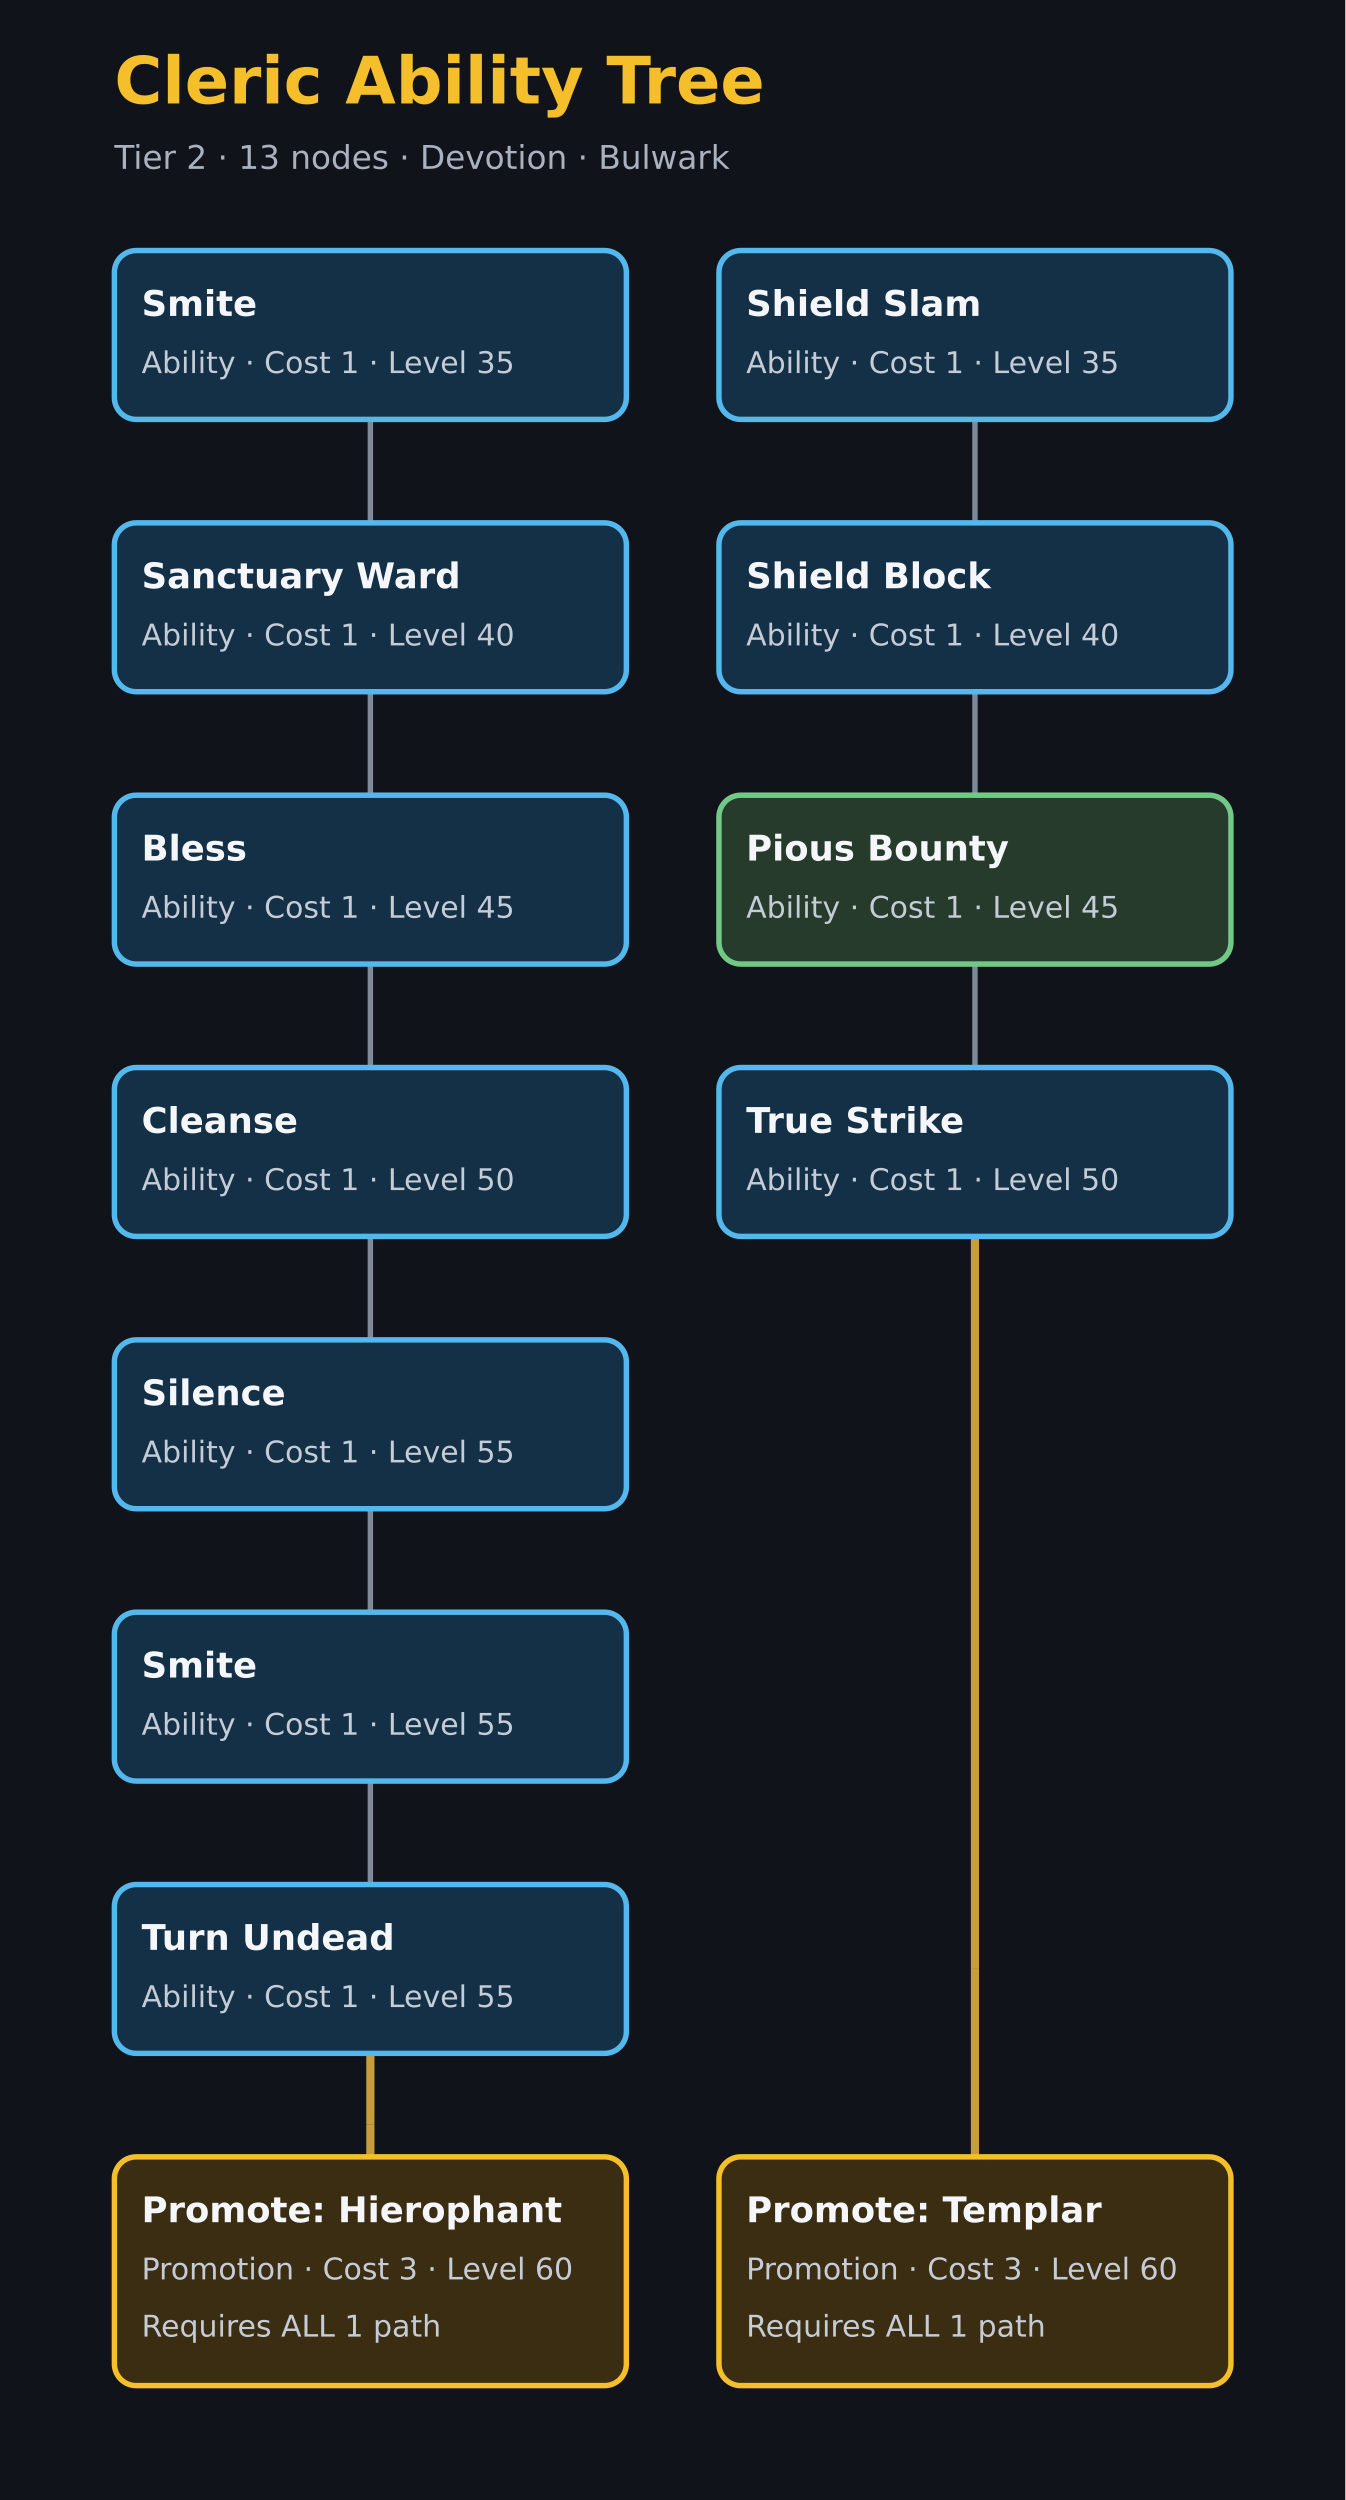
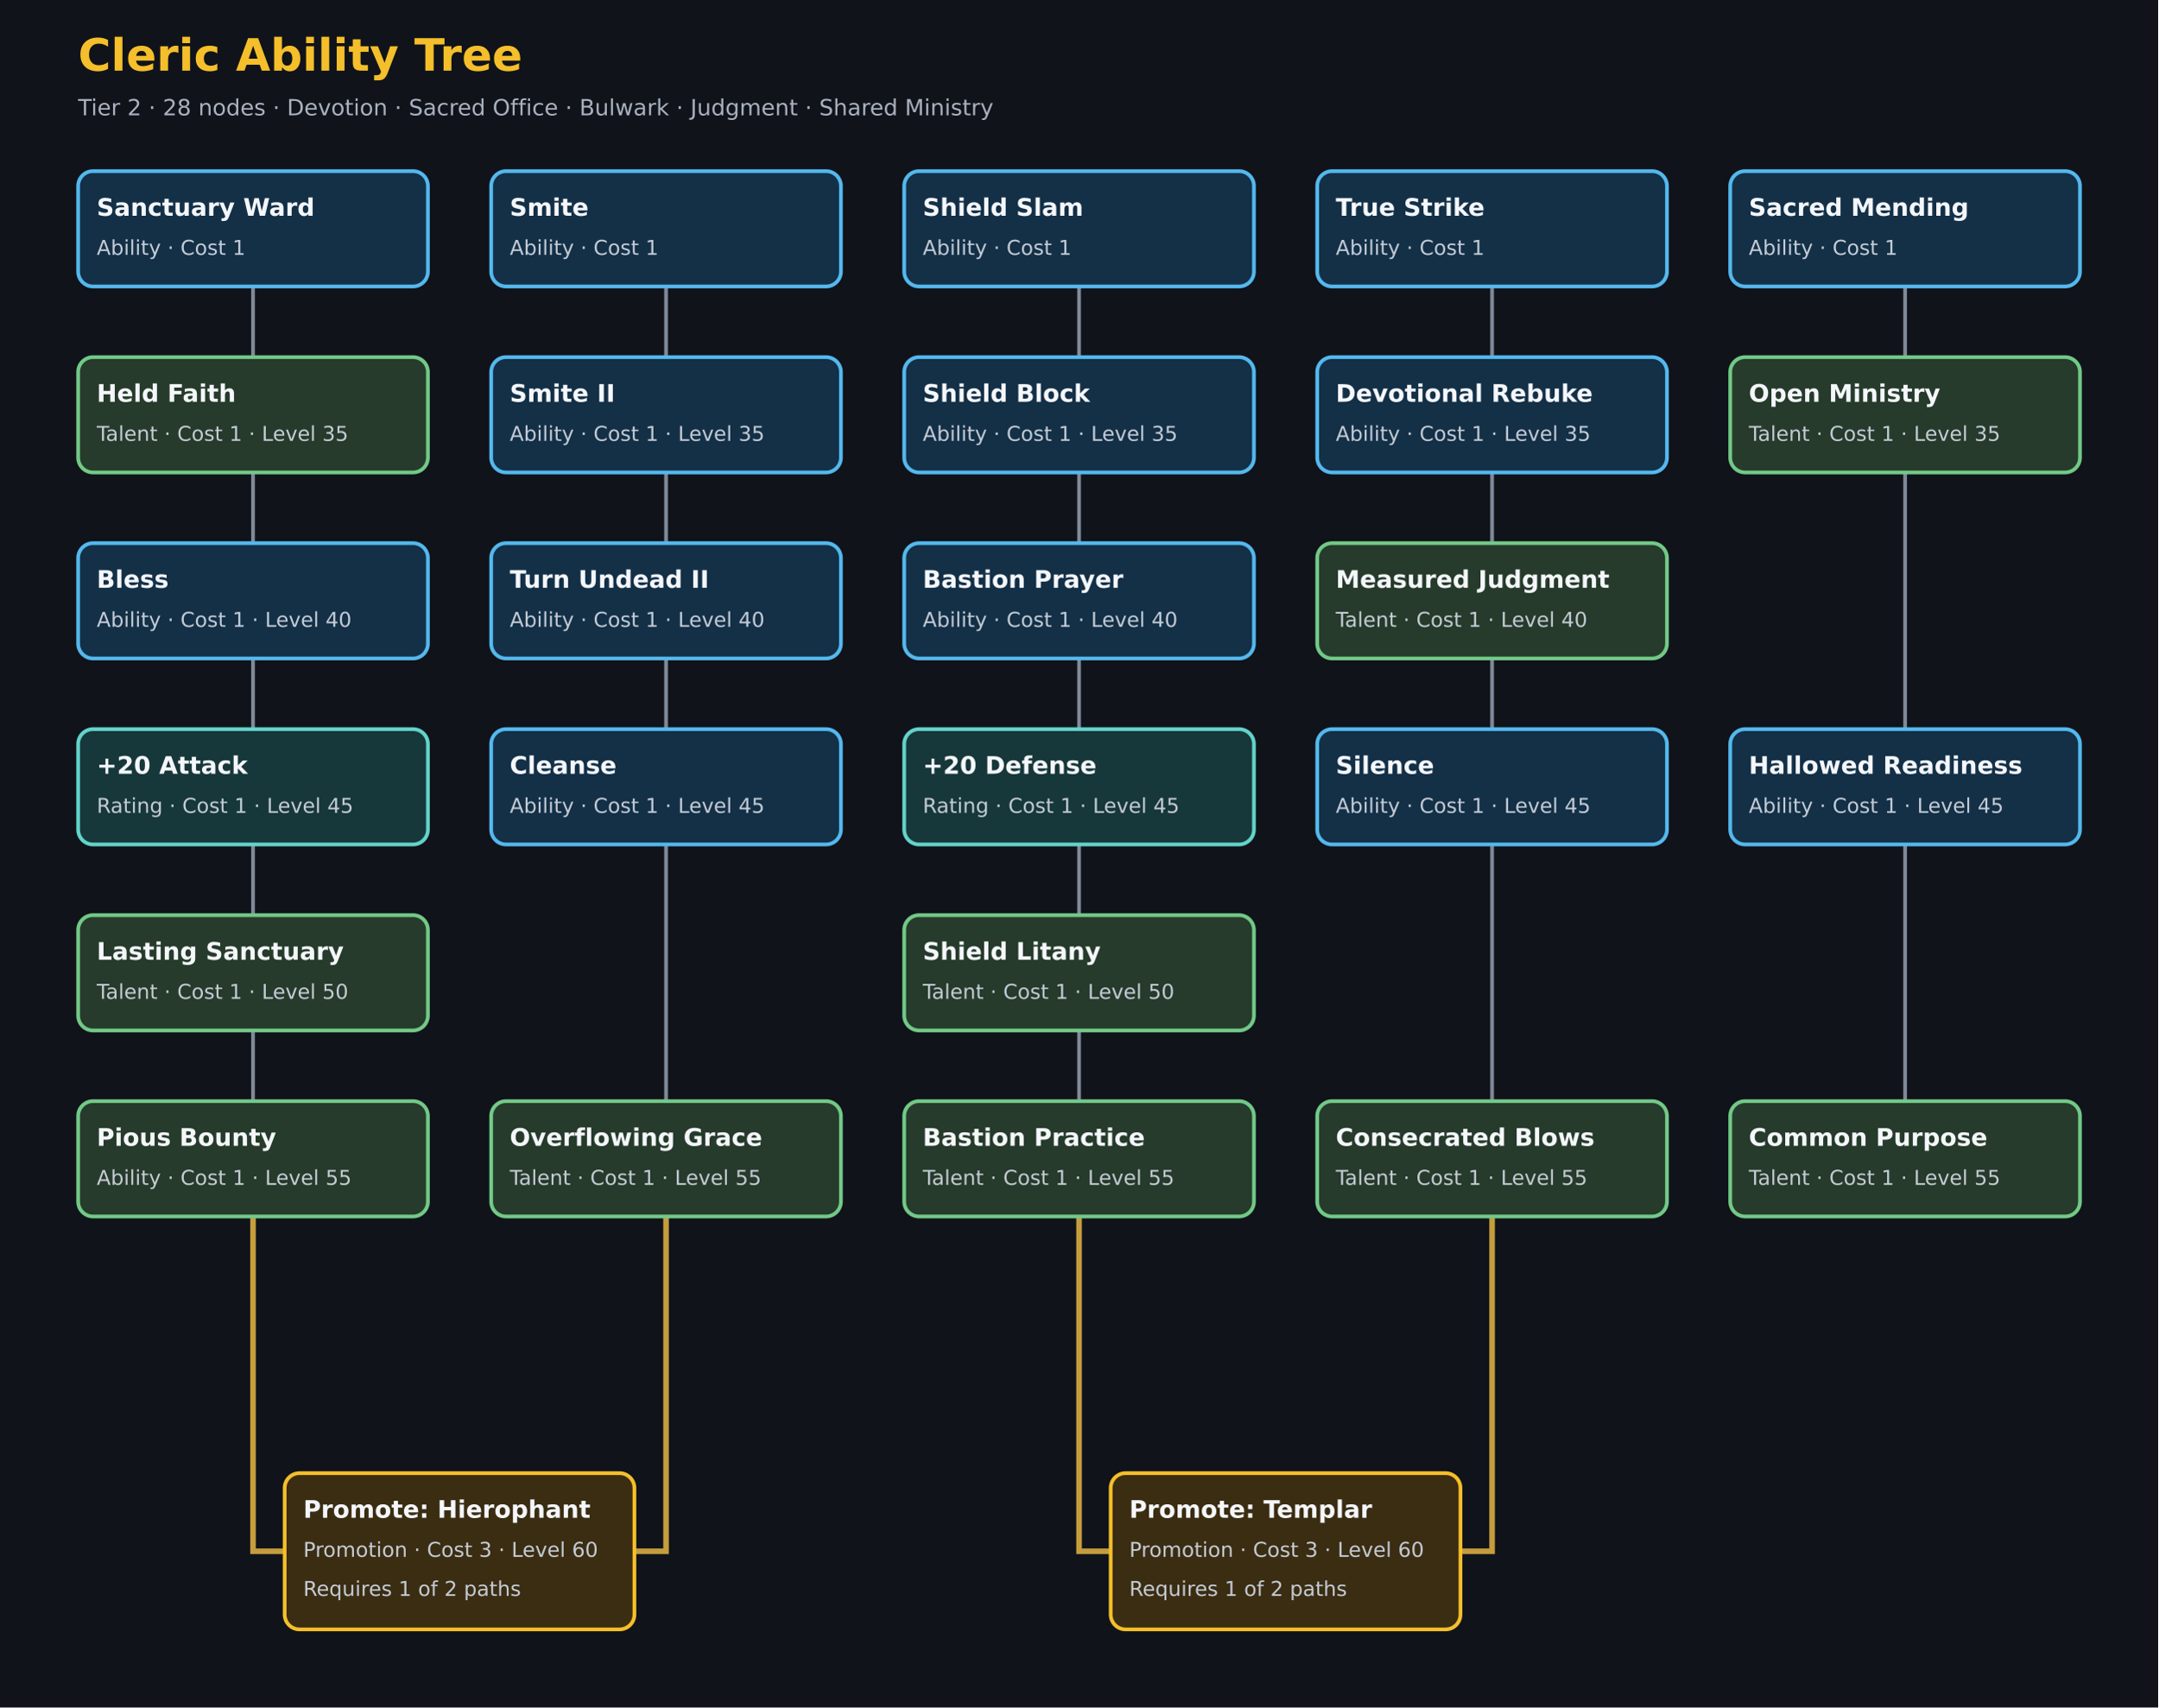
- <svg xmlns="http://www.w3.org/2000/svg" width="494" height="918" viewBox="0 0 494 918">
+ <svg xmlns="http://www.w3.org/2000/svg" width="1160" height="918" viewBox="0 0 1160 918">
  <style>
text{font-family:DejaVu Sans,Arial,sans-serif}
.title{fill:#f4bf2a;font-size:24px;font-weight:700}
.meta{fill:#aab2bf;font-size:12px}
.name{fill:#f4f6fa;font-size:13px;font-weight:700}
.detail{fill:#c5ccd6;font-size:11px}
.resource{fill:#e6bfdc;font-size:9px;font-weight:700}
.edge{fill:none;stroke:#7f8998;stroke-width:2}
.promotion-edge{fill:none;stroke:#c59d3d;stroke-width:3}
</style>
-   <rect width="494" height="918" fill="#10131a" />
+   <rect width="1160" height="918" fill="#10131a" />
  <text class="title" x="42" y="38">Cleric Ability Tree</text>
-   <text class="meta" x="42" y="62">Tier 2 · 13 nodes · Devotion · Bulwark</text>
+   <text class="meta" x="42" y="62">Tier 2 · 28 nodes · Devotion · Sacred Office · Bulwark · Judgment · Shared Ministry</text>
  <path class="edge" d="M 136.0 123.0 V 173.0 H 136.0 V 223.0" />
  <path class="edge" d="M 136.0 223.0 V 273.0 H 136.0 V 323.0" />
-   <path class="edge" d="M 358.0 123.0 V 173.0 H 358.0 V 223.0" />
  <path class="edge" d="M 136.0 323.0 V 373.0 H 136.0 V 423.0" />
  <path class="edge" d="M 136.0 423.0 V 473.0 H 136.0 V 523.0" />
  <path class="edge" d="M 136.0 523.0 V 573.0 H 136.0 V 623.0" />
-   <path class="edge" d="M 136.0 623.0 V 673.0 H 136.0 V 723.0" />
+   <path class="edge" d="M 358.0 123.0 V 173.0 H 358.0 V 223.0" />
  <path class="edge" d="M 358.0 223.0 V 273.0 H 358.0 V 323.0" />
  <path class="edge" d="M 358.0 323.0 V 373.0 H 358.0 V 423.0" />
-   <path class="promotion-edge" d="M 358.0 454.0 V 462.0 H 358.0 V 723.0 H 358.0" />
-   <path class="promotion-edge" d="M 358.0 723.0 V 792.0" />
-   <path class="promotion-edge" d="M 136.0 754.0 V 780.0 H 136.0" />
-   <path class="promotion-edge" d="M 136.0 780.0 V 792.0" />
+   <path class="edge" d="M 358.0 423.0 V 523.0 H 358.0 V 623.0" />
+   <path class="edge" d="M 580.0 123.0 V 173.0 H 580.0 V 223.0" />
+   <path class="edge" d="M 580.0 223.0 V 273.0 H 580.0 V 323.0" />
+   <path class="edge" d="M 580.0 323.0 V 373.0 H 580.0 V 423.0" />
+   <path class="edge" d="M 580.0 423.0 V 473.0 H 580.0 V 523.0" />
+   <path class="edge" d="M 580.0 523.0 V 573.0 H 580.0 V 623.0" />
+   <path class="edge" d="M 802.0 123.0 V 173.0 H 802.0 V 223.0" />
+   <path class="edge" d="M 802.0 223.0 V 273.0 H 802.0 V 323.0" />
+   <path class="edge" d="M 802.0 323.0 V 373.0 H 802.0 V 423.0" />
+   <path class="edge" d="M 802.0 423.0 V 523.0 H 802.0 V 623.0" />
+   <path class="edge" d="M 1024.0 123.0 V 173.0 H 1024.0 V 223.0" />
+   <path class="edge" d="M 1024.0 223.0 V 323.0 H 1024.0 V 423.0" />
+   <path class="edge" d="M 1024.0 423.0 V 523.0 H 1024.0 V 623.0" />
+   <path class="promotion-edge" d="M 136.0 654.0 V 834.0 H 153.0" />
+   <path class="promotion-edge" d="M 358.0 654.0 V 834.0 H 341.0" />
+   <path class="promotion-edge" d="M 580.0 654.0 V 834.0 H 597.0" />
+   <path class="promotion-edge" d="M 802.0 654.0 V 834.0 H 785.0" />
  <rect x="42.0" y="92.0" width="188" height="62" rx="8" fill="#133047" stroke="#54b8ed" stroke-width="2" />
-   <text class="name" x="52.0" y="116.0">Smite</text>
-   <text class="detail" x="52.0" y="137.0">Ability · Cost 1 · Level 35</text>
-   <rect x="42.0" y="192.0" width="188" height="62" rx="8" fill="#133047" stroke="#54b8ed" stroke-width="2" />
-   <text class="name" x="52.0" y="216.0">Sanctuary Ward</text>
-   <text class="detail" x="52.0" y="237.0">Ability · Cost 1 · Level 40</text>
+   <text class="name" x="52.0" y="116.0">Sanctuary Ward</text>
+   <text class="detail" x="52.0" y="137.0">Ability · Cost 1</text>
+   <rect x="42.0" y="192.0" width="188" height="62" rx="8" fill="#263b2b" stroke="#72c987" stroke-width="2" />
+   <text class="name" x="52.0" y="216.0">Held Faith</text>
+   <text class="detail" x="52.0" y="237.0">Talent · Cost 1 · Level 35</text>
  <rect x="42.0" y="292.0" width="188" height="62" rx="8" fill="#133047" stroke="#54b8ed" stroke-width="2" />
  <text class="name" x="52.0" y="316.0">Bless</text>
-   <text class="detail" x="52.0" y="337.0">Ability · Cost 1 · Level 45</text>
+   <text class="detail" x="52.0" y="337.0">Ability · Cost 1 · Level 40</text>
+   <rect x="42.0" y="392.0" width="188" height="62" rx="8" fill="#17383a" stroke="#63d3ca" stroke-width="2" />
+   <text class="name" x="52.0" y="416.0">+20 Attack</text>
+   <text class="detail" x="52.0" y="437.0">Rating · Cost 1 · Level 45</text>
+   <rect x="42.0" y="492.0" width="188" height="62" rx="8" fill="#263b2b" stroke="#72c987" stroke-width="2" />
+   <text class="name" x="52.0" y="516.0">Lasting Sanctuary</text>
+   <text class="detail" x="52.0" y="537.0">Talent · Cost 1 · Level 50</text>
+   <rect x="42.0" y="592.0" width="188" height="62" rx="8" fill="#263b2b" stroke="#72c987" stroke-width="2" />
+   <text class="name" x="52.0" y="616.0">Pious Bounty</text>
+   <text class="detail" x="52.0" y="637.0">Ability · Cost 1 · Level 55</text>
  <rect x="264.0" y="92.0" width="188" height="62" rx="8" fill="#133047" stroke="#54b8ed" stroke-width="2" />
-   <text class="name" x="274.0" y="116.0">Shield Slam</text>
-   <text class="detail" x="274.0" y="137.0">Ability · Cost 1 · Level 35</text>
+   <text class="name" x="274.0" y="116.0">Smite</text>
+   <text class="detail" x="274.0" y="137.0">Ability · Cost 1</text>
  <rect x="264.0" y="192.0" width="188" height="62" rx="8" fill="#133047" stroke="#54b8ed" stroke-width="2" />
-   <text class="name" x="274.0" y="216.0">Shield Block</text>
-   <text class="detail" x="274.0" y="237.0">Ability · Cost 1 · Level 40</text>
-   <rect x="42.0" y="392.0" width="188" height="62" rx="8" fill="#133047" stroke="#54b8ed" stroke-width="2" />
-   <text class="name" x="52.0" y="416.0">Cleanse</text>
-   <text class="detail" x="52.0" y="437.0">Ability · Cost 1 · Level 50</text>
-   <rect x="42.0" y="492.0" width="188" height="62" rx="8" fill="#133047" stroke="#54b8ed" stroke-width="2" />
-   <text class="name" x="52.0" y="516.0">Silence</text>
-   <text class="detail" x="52.0" y="537.0">Ability · Cost 1 · Level 55</text>
-   <rect x="42.0" y="592.0" width="188" height="62" rx="8" fill="#133047" stroke="#54b8ed" stroke-width="2" />
-   <text class="name" x="52.0" y="616.0">Smite</text>
-   <text class="detail" x="52.0" y="637.0">Ability · Cost 1 · Level 55</text>
-   <rect x="42.0" y="692.0" width="188" height="62" rx="8" fill="#133047" stroke="#54b8ed" stroke-width="2" />
-   <text class="name" x="52.0" y="716.0">Turn Undead</text>
-   <text class="detail" x="52.0" y="737.0">Ability · Cost 1 · Level 55</text>
-   <rect x="264.0" y="292.0" width="188" height="62" rx="8" fill="#263b2b" stroke="#72c987" stroke-width="2" />
-   <text class="name" x="274.0" y="316.0">Pious Bounty</text>
-   <text class="detail" x="274.0" y="337.0">Ability · Cost 1 · Level 45</text>
+   <text class="name" x="274.0" y="216.0">Smite II</text>
+   <text class="detail" x="274.0" y="237.0">Ability · Cost 1 · Level 35</text>
+   <rect x="264.0" y="292.0" width="188" height="62" rx="8" fill="#133047" stroke="#54b8ed" stroke-width="2" />
+   <text class="name" x="274.0" y="316.0">Turn Undead II</text>
+   <text class="detail" x="274.0" y="337.0">Ability · Cost 1 · Level 40</text>
  <rect x="264.0" y="392.0" width="188" height="62" rx="8" fill="#133047" stroke="#54b8ed" stroke-width="2" />
-   <text class="name" x="274.0" y="416.0">True Strike</text>
-   <text class="detail" x="274.0" y="437.0">Ability · Cost 1 · Level 50</text>
-   <rect x="264.0" y="792.0" width="188" height="84" rx="8" fill="#3b2d12" stroke="#f4bf2a" stroke-width="2" />
-   <text class="name" x="274.0" y="816.0">Promote: Templar</text>
-   <text class="detail" x="274.0" y="837.0">Promotion · Cost 3 · Level 60</text>
-   <text class="detail" x="274.0" y="858.0">Requires ALL 1 path</text>
-   <rect x="42.0" y="792.0" width="188" height="84" rx="8" fill="#3b2d12" stroke="#f4bf2a" stroke-width="2" />
-   <text class="name" x="52.0" y="816.0">Promote: Hierophant</text>
-   <text class="detail" x="52.0" y="837.0">Promotion · Cost 3 · Level 60</text>
-   <text class="detail" x="52.0" y="858.0">Requires ALL 1 path</text>
+   <text class="name" x="274.0" y="416.0">Cleanse</text>
+   <text class="detail" x="274.0" y="437.0">Ability · Cost 1 · Level 45</text>
+   <rect x="264.0" y="592.0" width="188" height="62" rx="8" fill="#263b2b" stroke="#72c987" stroke-width="2" />
+   <text class="name" x="274.0" y="616.0">Overflowing Grace</text>
+   <text class="detail" x="274.0" y="637.0">Talent · Cost 1 · Level 55</text>
+   <rect x="486.0" y="92.0" width="188" height="62" rx="8" fill="#133047" stroke="#54b8ed" stroke-width="2" />
+   <text class="name" x="496.0" y="116.0">Shield Slam</text>
+   <text class="detail" x="496.0" y="137.0">Ability · Cost 1</text>
+   <rect x="486.0" y="192.0" width="188" height="62" rx="8" fill="#133047" stroke="#54b8ed" stroke-width="2" />
+   <text class="name" x="496.0" y="216.0">Shield Block</text>
+   <text class="detail" x="496.0" y="237.0">Ability · Cost 1 · Level 35</text>
+   <rect x="486.0" y="292.0" width="188" height="62" rx="8" fill="#133047" stroke="#54b8ed" stroke-width="2" />
+   <text class="name" x="496.0" y="316.0">Bastion Prayer</text>
+   <text class="detail" x="496.0" y="337.0">Ability · Cost 1 · Level 40</text>
+   <rect x="486.0" y="392.0" width="188" height="62" rx="8" fill="#17383a" stroke="#63d3ca" stroke-width="2" />
+   <text class="name" x="496.0" y="416.0">+20 Defense</text>
+   <text class="detail" x="496.0" y="437.0">Rating · Cost 1 · Level 45</text>
+   <rect x="486.0" y="492.0" width="188" height="62" rx="8" fill="#263b2b" stroke="#72c987" stroke-width="2" />
+   <text class="name" x="496.0" y="516.0">Shield Litany</text>
+   <text class="detail" x="496.0" y="537.0">Talent · Cost 1 · Level 50</text>
+   <rect x="486.0" y="592.0" width="188" height="62" rx="8" fill="#263b2b" stroke="#72c987" stroke-width="2" />
+   <text class="name" x="496.0" y="616.0">Bastion Practice</text>
+   <text class="detail" x="496.0" y="637.0">Talent · Cost 1 · Level 55</text>
+   <rect x="708.0" y="92.0" width="188" height="62" rx="8" fill="#133047" stroke="#54b8ed" stroke-width="2" />
+   <text class="name" x="718.0" y="116.0">True Strike</text>
+   <text class="detail" x="718.0" y="137.0">Ability · Cost 1</text>
+   <rect x="708.0" y="192.0" width="188" height="62" rx="8" fill="#133047" stroke="#54b8ed" stroke-width="2" />
+   <text class="name" x="718.0" y="216.0">Devotional Rebuke</text>
+   <text class="detail" x="718.0" y="237.0">Ability · Cost 1 · Level 35</text>
+   <rect x="708.0" y="292.0" width="188" height="62" rx="8" fill="#263b2b" stroke="#72c987" stroke-width="2" />
+   <text class="name" x="718.0" y="316.0">Measured Judgment</text>
+   <text class="detail" x="718.0" y="337.0">Talent · Cost 1 · Level 40</text>
+   <rect x="708.0" y="392.0" width="188" height="62" rx="8" fill="#133047" stroke="#54b8ed" stroke-width="2" />
+   <text class="name" x="718.0" y="416.0">Silence</text>
+   <text class="detail" x="718.0" y="437.0">Ability · Cost 1 · Level 45</text>
+   <rect x="708.0" y="592.0" width="188" height="62" rx="8" fill="#263b2b" stroke="#72c987" stroke-width="2" />
+   <text class="name" x="718.0" y="616.0">Consecrated Blows</text>
+   <text class="detail" x="718.0" y="637.0">Talent · Cost 1 · Level 55</text>
+   <rect x="930.0" y="92.0" width="188" height="62" rx="8" fill="#133047" stroke="#54b8ed" stroke-width="2" />
+   <text class="name" x="940.0" y="116.0">Sacred Mending</text>
+   <text class="detail" x="940.0" y="137.0">Ability · Cost 1</text>
+   <rect x="930.0" y="192.0" width="188" height="62" rx="8" fill="#263b2b" stroke="#72c987" stroke-width="2" />
+   <text class="name" x="940.0" y="216.0">Open Ministry</text>
+   <text class="detail" x="940.0" y="237.0">Talent · Cost 1 · Level 35</text>
+   <rect x="930.0" y="392.0" width="188" height="62" rx="8" fill="#133047" stroke="#54b8ed" stroke-width="2" />
+   <text class="name" x="940.0" y="416.0">Hallowed Readiness</text>
+   <text class="detail" x="940.0" y="437.0">Ability · Cost 1 · Level 45</text>
+   <rect x="930.0" y="592.0" width="188" height="62" rx="8" fill="#263b2b" stroke="#72c987" stroke-width="2" />
+   <text class="name" x="940.0" y="616.0">Common Purpose</text>
+   <text class="detail" x="940.0" y="637.0">Talent · Cost 1 · Level 55</text>
+   <rect x="153.0" y="792.0" width="188" height="84" rx="8" fill="#3b2d12" stroke="#f4bf2a" stroke-width="2" />
+   <text class="name" x="163.0" y="816.0">Promote: Hierophant</text>
+   <text class="detail" x="163.0" y="837.0">Promotion · Cost 3 · Level 60</text>
+   <text class="detail" x="163.0" y="858.0">Requires 1 of 2 paths</text>
+   <rect x="597.0" y="792.0" width="188" height="84" rx="8" fill="#3b2d12" stroke="#f4bf2a" stroke-width="2" />
+   <text class="name" x="607.0" y="816.0">Promote: Templar</text>
+   <text class="detail" x="607.0" y="837.0">Promotion · Cost 3 · Level 60</text>
+   <text class="detail" x="607.0" y="858.0">Requires 1 of 2 paths</text>
</svg>
